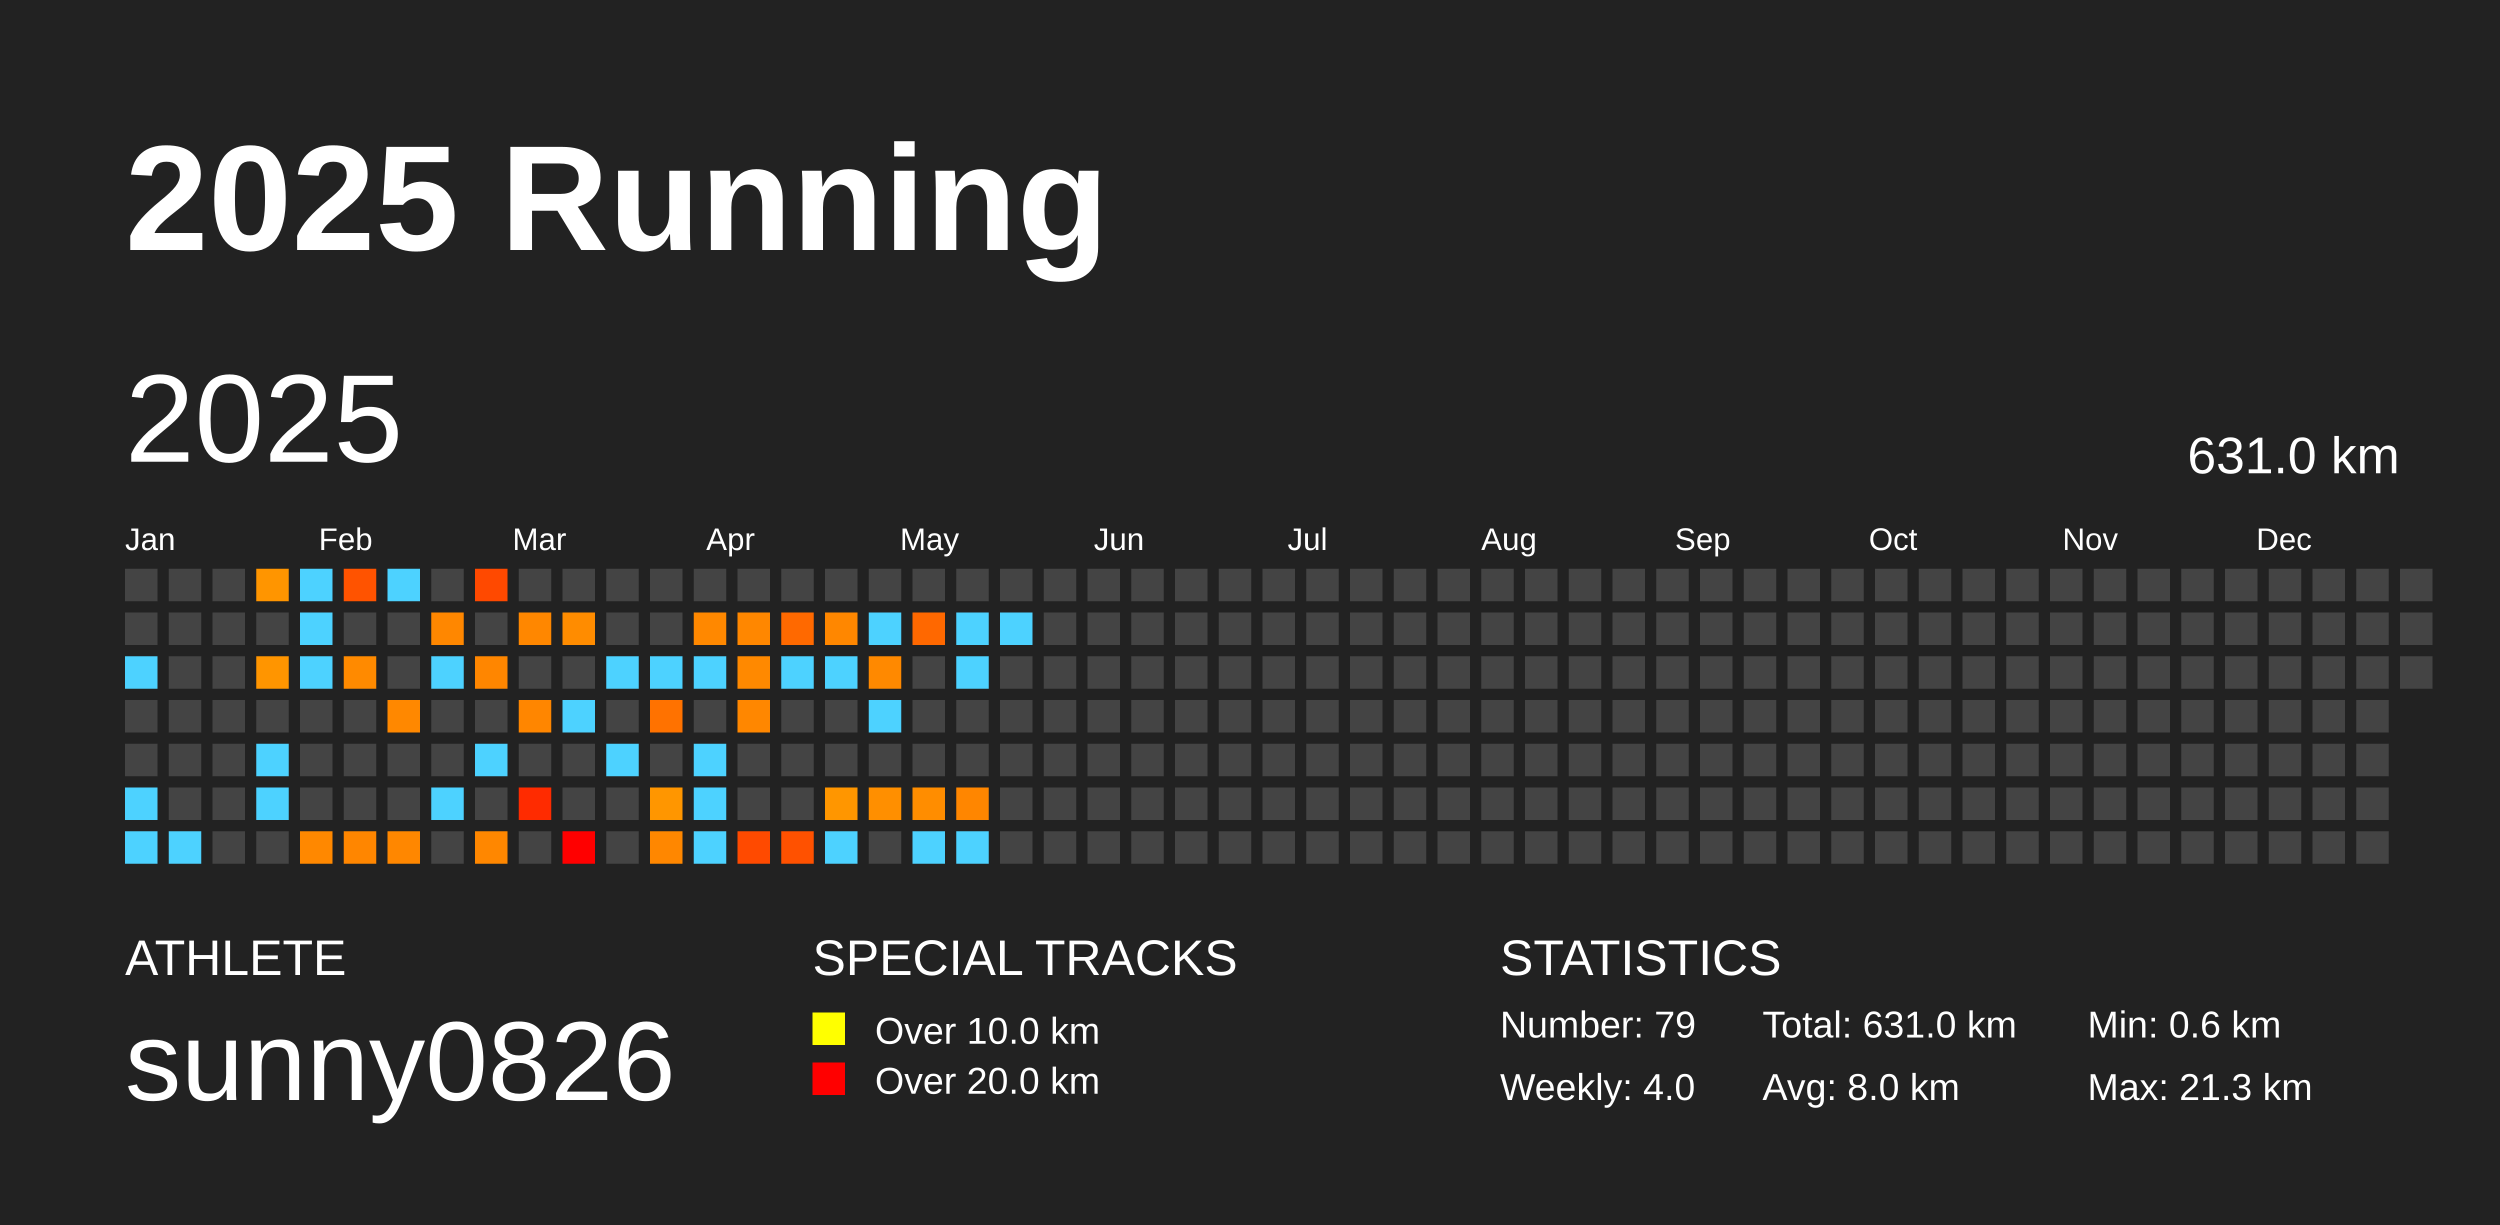
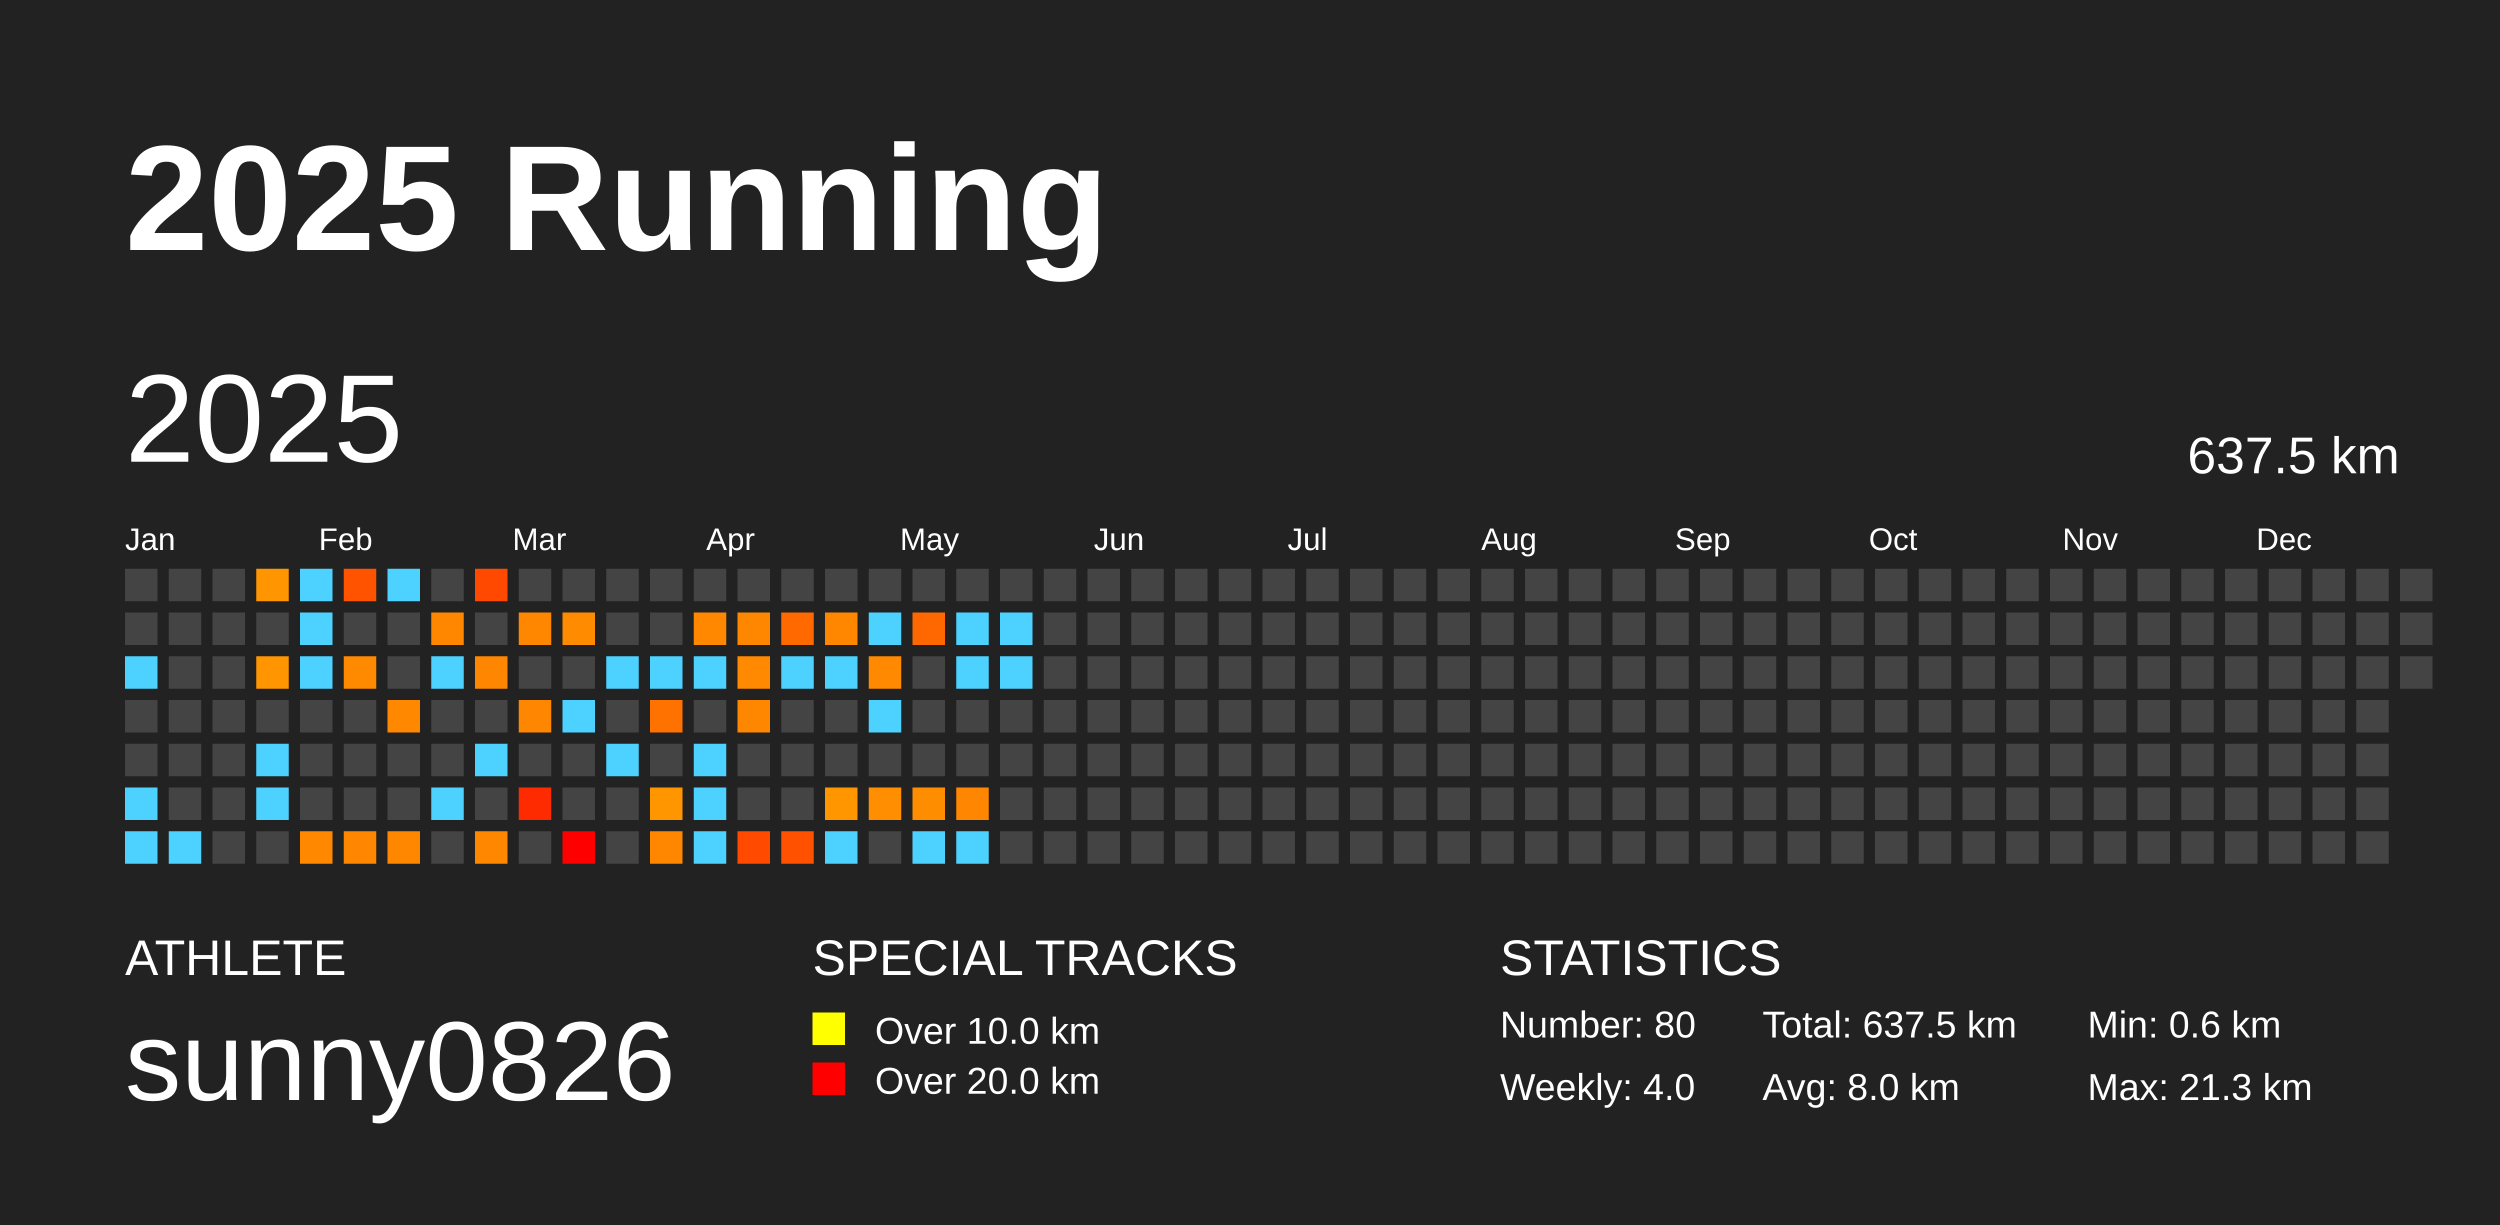
<svg xmlns="http://www.w3.org/2000/svg" baseProfile="full" height="98mm" version="1.1" viewBox="0,0,200,98" width="200mm">
  <defs />
  <rect fill="#222222" height="98" width="200" x="0" y="0" />
  <text fill="#FFFFFF" style="font-size:12px; font-family:Arial; font-weight:bold;" x="10" y="20">2025 Running</text>
  <text fill="#FFFFFF" style="font-size:4px; font-family:Arial" x="10" y="78">ATHLETE</text>
  <text fill="#FFFFFF" style="font-size:9px; font-family:Arial" x="10" y="88">sunny0826</text>
  <text fill="#FFFFFF" style="font-size:4px; font-family:Arial" x="65" y="78">SPECIAL TRACKS</text>
  <rect fill="yellow" height="2.6" width="2.6" x="65" y="81" />
  <text fill="#FFFFFF" style="font-size:3px; font-family:Arial" x="70" y="83.5">Over 10.0 km</text>
  <rect fill="red" height="2.6" width="2.6" x="65" y="85" />
  <text fill="#FFFFFF" style="font-size:3px; font-family:Arial" x="70" y="87.5">Over 20.0 km</text>
  <text fill="#FFFFFF" style="font-size:4px; font-family:Arial" x="120" y="78">STATISTICS</text>
-   <text fill="#FFFFFF" style="font-size:3px; font-family:Arial" x="120" y="83">Number: 79</text>
+   <text fill="#FFFFFF" style="font-size:3px; font-family:Arial" x="120" y="83">Number: 80</text>
  <text fill="#FFFFFF" style="font-size:3px; font-family:Arial" x="120" y="88">Weekly: 4.0</text>
-   <text fill="#FFFFFF" style="font-size:3px; font-family:Arial" x="141" y="83">Total: 631.0 km</text>
+   <text fill="#FFFFFF" style="font-size:3px; font-family:Arial" x="141" y="83">Total: 637.5 km</text>
  <text fill="#FFFFFF" style="font-size:3px; font-family:Arial" x="141" y="88">Avg: 8.0 km</text>
  <text fill="#FFFFFF" style="font-size:3px; font-family:Arial" x="167" y="83">Min: 0.6 km</text>
  <text fill="#FFFFFF" style="font-size:3px; font-family:Arial" x="167" y="88">Max: 21.3 km</text>
  <text dominant-baseline="hanging" fill="#FFFFFF" style="font-size:10.0px; font-family:Arial;" x="10" y="30">2025</text>
-   <text dominant-baseline="hanging" fill="#FFFFFF" style="font-size:4.125px; font-family:Arial;" x="175" y="35">631.0 km</text>
+   <text dominant-baseline="hanging" fill="#FFFFFF" style="font-size:4.125px; font-family:Arial;" x="175" y="35">637.5 km</text>
  <text fill="#FFFFFF" style="font-size:2.5px; font-family:Arial" x="10.0" y="44">Jan</text>
  <text fill="#FFFFFF" style="font-size:2.5px; font-family:Arial" x="25.5" y="44">Feb</text>
  <text fill="#FFFFFF" style="font-size:2.5px; font-family:Arial" x="41.0" y="44">Mar</text>
  <text fill="#FFFFFF" style="font-size:2.5px; font-family:Arial" x="56.5" y="44">Apr</text>
  <text fill="#FFFFFF" style="font-size:2.5px; font-family:Arial" x="72.0" y="44">May</text>
  <text fill="#FFFFFF" style="font-size:2.5px; font-family:Arial" x="87.5" y="44">Jun</text>
  <text fill="#FFFFFF" style="font-size:2.5px; font-family:Arial" x="103.0" y="44">Jul</text>
  <text fill="#FFFFFF" style="font-size:2.5px; font-family:Arial" x="118.5" y="44">Aug</text>
  <text fill="#FFFFFF" style="font-size:2.5px; font-family:Arial" x="134.0" y="44">Sep</text>
  <text fill="#FFFFFF" style="font-size:2.5px; font-family:Arial" x="149.5" y="44">Oct</text>
  <text fill="#FFFFFF" style="font-size:2.5px; font-family:Arial" x="165.0" y="44">Nov</text>
  <text fill="#FFFFFF" style="font-size:2.5px; font-family:Arial" x="180.5" y="44">Dec</text>
  <rect fill="#444444" height="2.6" width="2.6" x="10.0" y="45.5" />
  <rect fill="#444444" height="2.6" width="2.6" x="10.0" y="49.0" />
  <rect fill="#4dd2ff" height="2.6" width="2.6" x="10.0" y="52.5" />
  <rect fill="#444444" height="2.6" width="2.6" x="10.0" y="56.0" />
  <rect fill="#444444" height="2.6" width="2.6" x="10.0" y="59.5" />
  <rect fill="#4dd2ff" height="2.6" width="2.6" x="10.0" y="63.0" />
  <rect fill="#4dd2ff" height="2.6" width="2.6" x="10.0" y="66.5" />
  <rect fill="#444444" height="2.6" width="2.6" x="13.5" y="45.5" />
  <rect fill="#444444" height="2.6" width="2.6" x="13.5" y="49.0" />
  <rect fill="#444444" height="2.6" width="2.6" x="13.5" y="52.5" />
  <rect fill="#444444" height="2.6" width="2.6" x="13.5" y="56.0" />
  <rect fill="#444444" height="2.6" width="2.6" x="13.5" y="59.5" />
  <rect fill="#444444" height="2.6" width="2.6" x="13.5" y="63.0" />
  <rect fill="#4dd2ff" height="2.6" width="2.6" x="13.5" y="66.5" />
  <rect fill="#444444" height="2.6" width="2.6" x="17.0" y="45.5" />
  <rect fill="#444444" height="2.6" width="2.6" x="17.0" y="49.0" />
  <rect fill="#444444" height="2.6" width="2.6" x="17.0" y="52.5" />
  <rect fill="#444444" height="2.6" width="2.6" x="17.0" y="56.0" />
  <rect fill="#444444" height="2.6" width="2.6" x="17.0" y="59.5" />
  <rect fill="#444444" height="2.6" width="2.6" x="17.0" y="63.0" />
  <rect fill="#444444" height="2.6" width="2.6" x="17.0" y="66.5" />
  <rect fill="#ff9500" height="2.6" width="2.6" x="20.5" y="45.5" />
  <rect fill="#444444" height="2.6" width="2.6" x="20.5" y="49.0" />
  <rect fill="#ff9500" height="2.6" width="2.6" x="20.5" y="52.5" />
  <rect fill="#444444" height="2.6" width="2.6" x="20.5" y="56.0" />
  <rect fill="#4dd2ff" height="2.6" width="2.6" x="20.5" y="59.5" />
  <rect fill="#4dd2ff" height="2.6" width="2.6" x="20.5" y="63.0" />
  <rect fill="#444444" height="2.6" width="2.6" x="20.5" y="66.5" />
  <rect fill="#4dd2ff" height="2.6" width="2.6" x="24.0" y="45.5" />
  <rect fill="#4dd2ff" height="2.6" width="2.6" x="24.0" y="49.0" />
  <rect fill="#4dd2ff" height="2.6" width="2.6" x="24.0" y="52.5" />
  <rect fill="#444444" height="2.6" width="2.6" x="24.0" y="56.0" />
  <rect fill="#444444" height="2.6" width="2.6" x="24.0" y="59.5" />
  <rect fill="#444444" height="2.6" width="2.6" x="24.0" y="63.0" />
  <rect fill="#ff8800" height="2.6" width="2.6" x="24.0" y="66.5" />
  <rect fill="#ff5300" height="2.6" width="2.6" x="27.5" y="45.5" />
  <rect fill="#444444" height="2.6" width="2.6" x="27.5" y="49.0" />
  <rect fill="#ff8a00" height="2.6" width="2.6" x="27.5" y="52.5" />
  <rect fill="#444444" height="2.6" width="2.6" x="27.5" y="56.0" />
  <rect fill="#444444" height="2.6" width="2.6" x="27.5" y="59.5" />
  <rect fill="#444444" height="2.6" width="2.6" x="27.5" y="63.0" />
  <rect fill="#ff8600" height="2.6" width="2.6" x="27.5" y="66.5" />
  <rect fill="#4dd2ff" height="2.6" width="2.6" x="31.0" y="45.5" />
  <rect fill="#444444" height="2.6" width="2.6" x="31.0" y="49.0" />
  <rect fill="#444444" height="2.6" width="2.6" x="31.0" y="52.5" />
  <rect fill="#ff8800" height="2.6" width="2.6" x="31.0" y="56.0" />
  <rect fill="#444444" height="2.6" width="2.6" x="31.0" y="59.5" />
  <rect fill="#444444" height="2.6" width="2.6" x="31.0" y="63.0" />
  <rect fill="#ff8700" height="2.6" width="2.6" x="31.0" y="66.5" />
  <rect fill="#444444" height="2.6" width="2.6" x="34.5" y="45.5" />
  <rect fill="#ff8700" height="2.6" width="2.6" x="34.5" y="49.0" />
  <rect fill="#4dd2ff" height="2.6" width="2.6" x="34.5" y="52.5" />
  <rect fill="#444444" height="2.6" width="2.6" x="34.5" y="56.0" />
  <rect fill="#444444" height="2.6" width="2.6" x="34.5" y="59.5" />
  <rect fill="#4dd2ff" height="2.6" width="2.6" x="34.5" y="63.0" />
  <rect fill="#444444" height="2.6" width="2.6" x="34.5" y="66.5" />
  <rect fill="#ff4900" height="2.6" width="2.6" x="38.0" y="45.5" />
  <rect fill="#444444" height="2.6" width="2.6" x="38.0" y="49.0" />
  <rect fill="#ff8600" height="2.6" width="2.6" x="38.0" y="52.5" />
  <rect fill="#444444" height="2.6" width="2.6" x="38.0" y="56.0" />
  <rect fill="#4dd2ff" height="2.6" width="2.6" x="38.0" y="59.5" />
  <rect fill="#444444" height="2.6" width="2.6" x="38.0" y="63.0" />
  <rect fill="#ff8700" height="2.6" width="2.6" x="38.0" y="66.5" />
  <rect fill="#444444" height="2.6" width="2.6" x="41.5" y="45.5" />
  <rect fill="#ff8700" height="2.6" width="2.6" x="41.5" y="49.0" />
  <rect fill="#444444" height="2.6" width="2.6" x="41.5" y="52.5" />
  <rect fill="#ff8600" height="2.6" width="2.6" x="41.5" y="56.0" />
  <rect fill="#444444" height="2.6" width="2.6" x="41.5" y="59.5" />
  <rect fill="#ff2b00" height="2.6" width="2.6" x="41.5" y="63.0" />
  <rect fill="#444444" height="2.6" width="2.6" x="41.5" y="66.5" />
  <rect fill="#444444" height="2.6" width="2.6" x="45.0" y="45.5" />
  <rect fill="#ff8c00" height="2.6" width="2.6" x="45.0" y="49.0" />
  <rect fill="#444444" height="2.6" width="2.6" x="45.0" y="52.5" />
  <rect fill="#4dd2ff" height="2.6" width="2.6" x="45.0" y="56.0" />
  <rect fill="#444444" height="2.6" width="2.6" x="45.0" y="59.5" />
  <rect fill="#444444" height="2.6" width="2.6" x="45.0" y="63.0" />
  <rect fill="red" height="2.6" width="2.6" x="45.0" y="66.5" />
  <rect fill="#444444" height="2.6" width="2.6" x="48.5" y="45.5" />
  <rect fill="#444444" height="2.6" width="2.6" x="48.5" y="49.0" />
  <rect fill="#4dd2ff" height="2.6" width="2.6" x="48.5" y="52.5" />
  <rect fill="#444444" height="2.6" width="2.6" x="48.5" y="56.0" />
  <rect fill="#4dd2ff" height="2.6" width="2.6" x="48.5" y="59.5" />
  <rect fill="#444444" height="2.6" width="2.6" x="48.5" y="63.0" />
  <rect fill="#444444" height="2.6" width="2.6" x="48.5" y="66.5" />
  <rect fill="#444444" height="2.6" width="2.6" x="52.0" y="45.5" />
  <rect fill="#444444" height="2.6" width="2.6" x="52.0" y="49.0" />
  <rect fill="#4dd2ff" height="2.6" width="2.6" x="52.0" y="52.5" />
  <rect fill="#ff7200" height="2.6" width="2.6" x="52.0" y="56.0" />
  <rect fill="#444444" height="2.6" width="2.6" x="52.0" y="59.5" />
  <rect fill="#ff9600" height="2.6" width="2.6" x="52.0" y="63.0" />
  <rect fill="#ff8700" height="2.6" width="2.6" x="52.0" y="66.5" />
  <rect fill="#444444" height="2.6" width="2.6" x="55.5" y="45.5" />
  <rect fill="#ff8800" height="2.6" width="2.6" x="55.5" y="49.0" />
  <rect fill="#4dd2ff" height="2.6" width="2.6" x="55.5" y="52.5" />
  <rect fill="#444444" height="2.6" width="2.6" x="55.5" y="56.0" />
  <rect fill="#4dd2ff" height="2.6" width="2.6" x="55.5" y="59.5" />
  <rect fill="#4dd2ff" height="2.6" width="2.6" x="55.5" y="63.0" />
  <rect fill="#4dd2ff" height="2.6" width="2.6" x="55.5" y="66.5" />
  <rect fill="#444444" height="2.6" width="2.6" x="59.0" y="45.5" />
  <rect fill="#ff8700" height="2.6" width="2.6" x="59.0" y="49.0" />
  <rect fill="#ff8900" height="2.6" width="2.6" x="59.0" y="52.5" />
  <rect fill="#ff8700" height="2.6" width="2.6" x="59.0" y="56.0" />
  <rect fill="#444444" height="2.6" width="2.6" x="59.0" y="59.5" />
  <rect fill="#444444" height="2.6" width="2.6" x="59.0" y="63.0" />
  <rect fill="#ff4a00" height="2.6" width="2.6" x="59.0" y="66.5" />
  <rect fill="#444444" height="2.6" width="2.6" x="62.5" y="45.5" />
  <rect fill="#ff6900" height="2.6" width="2.6" x="62.5" y="49.0" />
  <rect fill="#4dd2ff" height="2.6" width="2.6" x="62.5" y="52.5" />
  <rect fill="#444444" height="2.6" width="2.6" x="62.5" y="56.0" />
  <rect fill="#444444" height="2.6" width="2.6" x="62.5" y="59.5" />
  <rect fill="#444444" height="2.6" width="2.6" x="62.5" y="63.0" />
  <rect fill="#ff5100" height="2.6" width="2.6" x="62.5" y="66.5" />
  <rect fill="#444444" height="2.6" width="2.6" x="66.0" y="45.5" />
  <rect fill="#ff8700" height="2.6" width="2.6" x="66.0" y="49.0" />
  <rect fill="#4dd2ff" height="2.6" width="2.6" x="66.0" y="52.5" />
  <rect fill="#444444" height="2.6" width="2.6" x="66.0" y="56.0" />
  <rect fill="#444444" height="2.6" width="2.6" x="66.0" y="59.5" />
  <rect fill="#ff9600" height="2.6" width="2.6" x="66.0" y="63.0" />
  <rect fill="#4dd2ff" height="2.6" width="2.6" x="66.0" y="66.5" />
  <rect fill="#444444" height="2.6" width="2.6" x="69.5" y="45.5" />
  <rect fill="#4dd2ff" height="2.6" width="2.6" x="69.5" y="49.0" />
  <rect fill="#ff8900" height="2.6" width="2.6" x="69.5" y="52.5" />
  <rect fill="#4dd2ff" height="2.6" width="2.6" x="69.5" y="56.0" />
  <rect fill="#444444" height="2.6" width="2.6" x="69.5" y="59.5" />
  <rect fill="#ff8f00" height="2.6" width="2.6" x="69.5" y="63.0" />
  <rect fill="#444444" height="2.6" width="2.6" x="69.5" y="66.5" />
  <rect fill="#444444" height="2.6" width="2.6" x="73.0" y="45.5" />
  <rect fill="#ff6800" height="2.6" width="2.6" x="73.0" y="49.0" />
  <rect fill="#444444" height="2.6" width="2.6" x="73.0" y="52.5" />
  <rect fill="#444444" height="2.6" width="2.6" x="73.0" y="56.0" />
  <rect fill="#444444" height="2.6" width="2.6" x="73.0" y="59.5" />
  <rect fill="#ff8d00" height="2.6" width="2.6" x="73.0" y="63.0" />
  <rect fill="#4dd2ff" height="2.6" width="2.6" x="73.0" y="66.5" />
  <rect fill="#444444" height="2.6" width="2.6" x="76.5" y="45.5" />
  <rect fill="#4dd2ff" height="2.6" width="2.6" x="76.5" y="49.0" />
  <rect fill="#4dd2ff" height="2.6" width="2.6" x="76.5" y="52.5" />
  <rect fill="#444444" height="2.6" width="2.6" x="76.5" y="56.0" />
  <rect fill="#444444" height="2.6" width="2.6" x="76.5" y="59.5" />
  <rect fill="#ff8600" height="2.6" width="2.6" x="76.5" y="63.0" />
  <rect fill="#4dd2ff" height="2.6" width="2.6" x="76.5" y="66.5" />
  <rect fill="#444444" height="2.6" width="2.6" x="80.0" y="45.5" />
  <rect fill="#4dd2ff" height="2.6" width="2.6" x="80.0" y="49.0" />
-   <rect fill="#444444" height="2.6" width="2.6" x="80.0" y="52.5" />
+   <rect fill="#4dd2ff" height="2.6" width="2.6" x="80.0" y="52.5" />
  <rect fill="#444444" height="2.6" width="2.6" x="80.0" y="56.0" />
  <rect fill="#444444" height="2.6" width="2.6" x="80.0" y="59.5" />
  <rect fill="#444444" height="2.6" width="2.6" x="80.0" y="63.0" />
  <rect fill="#444444" height="2.6" width="2.6" x="80.0" y="66.5" />
  <rect fill="#444444" height="2.6" width="2.6" x="83.5" y="45.5" />
  <rect fill="#444444" height="2.6" width="2.6" x="83.5" y="49.0" />
  <rect fill="#444444" height="2.6" width="2.6" x="83.5" y="52.5" />
  <rect fill="#444444" height="2.6" width="2.6" x="83.5" y="56.0" />
  <rect fill="#444444" height="2.6" width="2.6" x="83.5" y="59.5" />
  <rect fill="#444444" height="2.6" width="2.6" x="83.5" y="63.0" />
  <rect fill="#444444" height="2.6" width="2.6" x="83.5" y="66.5" />
  <rect fill="#444444" height="2.6" width="2.6" x="87.0" y="45.5" />
  <rect fill="#444444" height="2.6" width="2.6" x="87.0" y="49.0" />
  <rect fill="#444444" height="2.6" width="2.6" x="87.0" y="52.5" />
  <rect fill="#444444" height="2.6" width="2.6" x="87.0" y="56.0" />
  <rect fill="#444444" height="2.6" width="2.6" x="87.0" y="59.5" />
  <rect fill="#444444" height="2.6" width="2.6" x="87.0" y="63.0" />
  <rect fill="#444444" height="2.6" width="2.6" x="87.0" y="66.5" />
  <rect fill="#444444" height="2.6" width="2.6" x="90.5" y="45.5" />
  <rect fill="#444444" height="2.6" width="2.6" x="90.5" y="49.0" />
  <rect fill="#444444" height="2.6" width="2.6" x="90.5" y="52.5" />
  <rect fill="#444444" height="2.6" width="2.6" x="90.5" y="56.0" />
  <rect fill="#444444" height="2.6" width="2.6" x="90.5" y="59.5" />
  <rect fill="#444444" height="2.6" width="2.6" x="90.5" y="63.0" />
  <rect fill="#444444" height="2.6" width="2.6" x="90.5" y="66.5" />
  <rect fill="#444444" height="2.6" width="2.6" x="94.0" y="45.5" />
  <rect fill="#444444" height="2.6" width="2.6" x="94.0" y="49.0" />
  <rect fill="#444444" height="2.6" width="2.6" x="94.0" y="52.5" />
  <rect fill="#444444" height="2.6" width="2.6" x="94.0" y="56.0" />
  <rect fill="#444444" height="2.6" width="2.6" x="94.0" y="59.5" />
  <rect fill="#444444" height="2.6" width="2.6" x="94.0" y="63.0" />
  <rect fill="#444444" height="2.6" width="2.6" x="94.0" y="66.5" />
  <rect fill="#444444" height="2.6" width="2.6" x="97.5" y="45.5" />
  <rect fill="#444444" height="2.6" width="2.6" x="97.5" y="49.0" />
  <rect fill="#444444" height="2.6" width="2.6" x="97.5" y="52.5" />
  <rect fill="#444444" height="2.6" width="2.6" x="97.5" y="56.0" />
  <rect fill="#444444" height="2.6" width="2.6" x="97.5" y="59.5" />
  <rect fill="#444444" height="2.6" width="2.6" x="97.5" y="63.0" />
  <rect fill="#444444" height="2.6" width="2.6" x="97.5" y="66.5" />
  <rect fill="#444444" height="2.6" width="2.6" x="101.0" y="45.5" />
  <rect fill="#444444" height="2.6" width="2.6" x="101.0" y="49.0" />
  <rect fill="#444444" height="2.6" width="2.6" x="101.0" y="52.5" />
  <rect fill="#444444" height="2.6" width="2.6" x="101.0" y="56.0" />
  <rect fill="#444444" height="2.6" width="2.6" x="101.0" y="59.5" />
  <rect fill="#444444" height="2.6" width="2.6" x="101.0" y="63.0" />
  <rect fill="#444444" height="2.6" width="2.6" x="101.0" y="66.5" />
  <rect fill="#444444" height="2.6" width="2.6" x="104.5" y="45.5" />
  <rect fill="#444444" height="2.6" width="2.6" x="104.5" y="49.0" />
  <rect fill="#444444" height="2.6" width="2.6" x="104.5" y="52.5" />
  <rect fill="#444444" height="2.6" width="2.6" x="104.5" y="56.0" />
  <rect fill="#444444" height="2.6" width="2.6" x="104.5" y="59.5" />
  <rect fill="#444444" height="2.6" width="2.6" x="104.5" y="63.0" />
  <rect fill="#444444" height="2.6" width="2.6" x="104.5" y="66.5" />
  <rect fill="#444444" height="2.6" width="2.6" x="108.0" y="45.5" />
  <rect fill="#444444" height="2.6" width="2.6" x="108.0" y="49.0" />
  <rect fill="#444444" height="2.6" width="2.6" x="108.0" y="52.5" />
  <rect fill="#444444" height="2.6" width="2.6" x="108.0" y="56.0" />
  <rect fill="#444444" height="2.6" width="2.6" x="108.0" y="59.5" />
  <rect fill="#444444" height="2.6" width="2.6" x="108.0" y="63.0" />
  <rect fill="#444444" height="2.6" width="2.6" x="108.0" y="66.5" />
  <rect fill="#444444" height="2.6" width="2.6" x="111.5" y="45.5" />
  <rect fill="#444444" height="2.6" width="2.6" x="111.5" y="49.0" />
  <rect fill="#444444" height="2.6" width="2.6" x="111.5" y="52.5" />
  <rect fill="#444444" height="2.6" width="2.6" x="111.5" y="56.0" />
  <rect fill="#444444" height="2.6" width="2.6" x="111.5" y="59.5" />
  <rect fill="#444444" height="2.6" width="2.6" x="111.5" y="63.0" />
  <rect fill="#444444" height="2.6" width="2.6" x="111.5" y="66.5" />
  <rect fill="#444444" height="2.6" width="2.6" x="115.0" y="45.5" />
  <rect fill="#444444" height="2.6" width="2.6" x="115.0" y="49.0" />
  <rect fill="#444444" height="2.6" width="2.6" x="115.0" y="52.5" />
  <rect fill="#444444" height="2.6" width="2.6" x="115.0" y="56.0" />
  <rect fill="#444444" height="2.6" width="2.6" x="115.0" y="59.5" />
  <rect fill="#444444" height="2.6" width="2.6" x="115.0" y="63.0" />
  <rect fill="#444444" height="2.6" width="2.6" x="115.0" y="66.5" />
  <rect fill="#444444" height="2.6" width="2.6" x="118.5" y="45.5" />
  <rect fill="#444444" height="2.6" width="2.6" x="118.5" y="49.0" />
  <rect fill="#444444" height="2.6" width="2.6" x="118.5" y="52.5" />
  <rect fill="#444444" height="2.6" width="2.6" x="118.5" y="56.0" />
  <rect fill="#444444" height="2.6" width="2.6" x="118.5" y="59.5" />
  <rect fill="#444444" height="2.6" width="2.6" x="118.5" y="63.0" />
  <rect fill="#444444" height="2.6" width="2.6" x="118.5" y="66.5" />
  <rect fill="#444444" height="2.6" width="2.6" x="122.0" y="45.5" />
  <rect fill="#444444" height="2.6" width="2.6" x="122.0" y="49.0" />
  <rect fill="#444444" height="2.6" width="2.6" x="122.0" y="52.5" />
  <rect fill="#444444" height="2.6" width="2.6" x="122.0" y="56.0" />
  <rect fill="#444444" height="2.6" width="2.6" x="122.0" y="59.5" />
  <rect fill="#444444" height="2.6" width="2.6" x="122.0" y="63.0" />
  <rect fill="#444444" height="2.6" width="2.6" x="122.0" y="66.5" />
  <rect fill="#444444" height="2.6" width="2.6" x="125.5" y="45.5" />
  <rect fill="#444444" height="2.6" width="2.6" x="125.5" y="49.0" />
  <rect fill="#444444" height="2.6" width="2.6" x="125.5" y="52.5" />
  <rect fill="#444444" height="2.6" width="2.6" x="125.5" y="56.0" />
  <rect fill="#444444" height="2.6" width="2.6" x="125.5" y="59.5" />
  <rect fill="#444444" height="2.6" width="2.6" x="125.5" y="63.0" />
  <rect fill="#444444" height="2.6" width="2.6" x="125.5" y="66.5" />
  <rect fill="#444444" height="2.6" width="2.6" x="129.0" y="45.5" />
  <rect fill="#444444" height="2.6" width="2.6" x="129.0" y="49.0" />
  <rect fill="#444444" height="2.6" width="2.6" x="129.0" y="52.5" />
  <rect fill="#444444" height="2.6" width="2.6" x="129.0" y="56.0" />
  <rect fill="#444444" height="2.6" width="2.6" x="129.0" y="59.5" />
  <rect fill="#444444" height="2.6" width="2.6" x="129.0" y="63.0" />
  <rect fill="#444444" height="2.6" width="2.6" x="129.0" y="66.5" />
  <rect fill="#444444" height="2.6" width="2.6" x="132.5" y="45.5" />
  <rect fill="#444444" height="2.6" width="2.6" x="132.5" y="49.0" />
  <rect fill="#444444" height="2.6" width="2.6" x="132.5" y="52.5" />
  <rect fill="#444444" height="2.6" width="2.6" x="132.5" y="56.0" />
  <rect fill="#444444" height="2.6" width="2.6" x="132.5" y="59.5" />
  <rect fill="#444444" height="2.6" width="2.6" x="132.5" y="63.0" />
  <rect fill="#444444" height="2.6" width="2.6" x="132.5" y="66.5" />
  <rect fill="#444444" height="2.6" width="2.6" x="136.0" y="45.5" />
  <rect fill="#444444" height="2.6" width="2.6" x="136.0" y="49.0" />
  <rect fill="#444444" height="2.6" width="2.6" x="136.0" y="52.5" />
  <rect fill="#444444" height="2.6" width="2.6" x="136.0" y="56.0" />
  <rect fill="#444444" height="2.6" width="2.6" x="136.0" y="59.5" />
  <rect fill="#444444" height="2.6" width="2.6" x="136.0" y="63.0" />
  <rect fill="#444444" height="2.6" width="2.6" x="136.0" y="66.5" />
  <rect fill="#444444" height="2.6" width="2.6" x="139.5" y="45.5" />
  <rect fill="#444444" height="2.6" width="2.6" x="139.5" y="49.0" />
  <rect fill="#444444" height="2.6" width="2.6" x="139.5" y="52.5" />
  <rect fill="#444444" height="2.6" width="2.6" x="139.5" y="56.0" />
  <rect fill="#444444" height="2.6" width="2.6" x="139.5" y="59.5" />
  <rect fill="#444444" height="2.6" width="2.6" x="139.5" y="63.0" />
  <rect fill="#444444" height="2.6" width="2.6" x="139.5" y="66.5" />
  <rect fill="#444444" height="2.6" width="2.6" x="143.0" y="45.5" />
  <rect fill="#444444" height="2.6" width="2.6" x="143.0" y="49.0" />
  <rect fill="#444444" height="2.6" width="2.6" x="143.0" y="52.5" />
  <rect fill="#444444" height="2.6" width="2.6" x="143.0" y="56.0" />
  <rect fill="#444444" height="2.6" width="2.6" x="143.0" y="59.5" />
  <rect fill="#444444" height="2.6" width="2.6" x="143.0" y="63.0" />
  <rect fill="#444444" height="2.6" width="2.6" x="143.0" y="66.5" />
  <rect fill="#444444" height="2.6" width="2.6" x="146.5" y="45.5" />
  <rect fill="#444444" height="2.6" width="2.6" x="146.5" y="49.0" />
  <rect fill="#444444" height="2.6" width="2.6" x="146.5" y="52.5" />
  <rect fill="#444444" height="2.6" width="2.6" x="146.5" y="56.0" />
  <rect fill="#444444" height="2.6" width="2.6" x="146.5" y="59.5" />
  <rect fill="#444444" height="2.6" width="2.6" x="146.5" y="63.0" />
  <rect fill="#444444" height="2.6" width="2.6" x="146.5" y="66.5" />
  <rect fill="#444444" height="2.6" width="2.6" x="150.0" y="45.5" />
  <rect fill="#444444" height="2.6" width="2.6" x="150.0" y="49.0" />
  <rect fill="#444444" height="2.6" width="2.6" x="150.0" y="52.5" />
  <rect fill="#444444" height="2.6" width="2.6" x="150.0" y="56.0" />
  <rect fill="#444444" height="2.6" width="2.6" x="150.0" y="59.5" />
  <rect fill="#444444" height="2.6" width="2.6" x="150.0" y="63.0" />
  <rect fill="#444444" height="2.6" width="2.6" x="150.0" y="66.5" />
  <rect fill="#444444" height="2.6" width="2.6" x="153.5" y="45.5" />
  <rect fill="#444444" height="2.6" width="2.6" x="153.5" y="49.0" />
  <rect fill="#444444" height="2.6" width="2.6" x="153.5" y="52.5" />
  <rect fill="#444444" height="2.6" width="2.6" x="153.5" y="56.0" />
  <rect fill="#444444" height="2.6" width="2.6" x="153.5" y="59.5" />
  <rect fill="#444444" height="2.6" width="2.6" x="153.5" y="63.0" />
  <rect fill="#444444" height="2.6" width="2.6" x="153.5" y="66.5" />
  <rect fill="#444444" height="2.6" width="2.6" x="157.0" y="45.5" />
  <rect fill="#444444" height="2.6" width="2.6" x="157.0" y="49.0" />
  <rect fill="#444444" height="2.6" width="2.6" x="157.0" y="52.5" />
  <rect fill="#444444" height="2.6" width="2.6" x="157.0" y="56.0" />
  <rect fill="#444444" height="2.6" width="2.6" x="157.0" y="59.5" />
  <rect fill="#444444" height="2.6" width="2.6" x="157.0" y="63.0" />
  <rect fill="#444444" height="2.6" width="2.6" x="157.0" y="66.5" />
  <rect fill="#444444" height="2.6" width="2.6" x="160.5" y="45.5" />
  <rect fill="#444444" height="2.6" width="2.6" x="160.5" y="49.0" />
  <rect fill="#444444" height="2.6" width="2.6" x="160.5" y="52.5" />
  <rect fill="#444444" height="2.6" width="2.6" x="160.5" y="56.0" />
  <rect fill="#444444" height="2.6" width="2.6" x="160.5" y="59.5" />
  <rect fill="#444444" height="2.6" width="2.6" x="160.5" y="63.0" />
  <rect fill="#444444" height="2.6" width="2.6" x="160.5" y="66.5" />
  <rect fill="#444444" height="2.6" width="2.6" x="164.0" y="45.5" />
  <rect fill="#444444" height="2.6" width="2.6" x="164.0" y="49.0" />
  <rect fill="#444444" height="2.6" width="2.6" x="164.0" y="52.5" />
  <rect fill="#444444" height="2.6" width="2.6" x="164.0" y="56.0" />
  <rect fill="#444444" height="2.6" width="2.6" x="164.0" y="59.5" />
  <rect fill="#444444" height="2.6" width="2.6" x="164.0" y="63.0" />
  <rect fill="#444444" height="2.6" width="2.6" x="164.0" y="66.5" />
  <rect fill="#444444" height="2.6" width="2.6" x="167.5" y="45.5" />
  <rect fill="#444444" height="2.6" width="2.6" x="167.5" y="49.0" />
  <rect fill="#444444" height="2.6" width="2.6" x="167.5" y="52.5" />
  <rect fill="#444444" height="2.6" width="2.6" x="167.5" y="56.0" />
  <rect fill="#444444" height="2.6" width="2.6" x="167.5" y="59.5" />
  <rect fill="#444444" height="2.6" width="2.6" x="167.5" y="63.0" />
  <rect fill="#444444" height="2.6" width="2.6" x="167.5" y="66.5" />
  <rect fill="#444444" height="2.6" width="2.6" x="171.0" y="45.5" />
  <rect fill="#444444" height="2.6" width="2.6" x="171.0" y="49.0" />
  <rect fill="#444444" height="2.6" width="2.6" x="171.0" y="52.5" />
  <rect fill="#444444" height="2.6" width="2.6" x="171.0" y="56.0" />
  <rect fill="#444444" height="2.6" width="2.6" x="171.0" y="59.5" />
  <rect fill="#444444" height="2.6" width="2.6" x="171.0" y="63.0" />
  <rect fill="#444444" height="2.6" width="2.6" x="171.0" y="66.5" />
  <rect fill="#444444" height="2.6" width="2.6" x="174.5" y="45.5" />
  <rect fill="#444444" height="2.6" width="2.6" x="174.5" y="49.0" />
  <rect fill="#444444" height="2.6" width="2.6" x="174.5" y="52.5" />
  <rect fill="#444444" height="2.6" width="2.6" x="174.5" y="56.0" />
  <rect fill="#444444" height="2.6" width="2.6" x="174.5" y="59.5" />
  <rect fill="#444444" height="2.6" width="2.6" x="174.5" y="63.0" />
  <rect fill="#444444" height="2.6" width="2.6" x="174.5" y="66.5" />
  <rect fill="#444444" height="2.6" width="2.6" x="178.0" y="45.5" />
  <rect fill="#444444" height="2.6" width="2.6" x="178.0" y="49.0" />
  <rect fill="#444444" height="2.6" width="2.6" x="178.0" y="52.5" />
  <rect fill="#444444" height="2.6" width="2.6" x="178.0" y="56.0" />
  <rect fill="#444444" height="2.6" width="2.6" x="178.0" y="59.5" />
  <rect fill="#444444" height="2.6" width="2.6" x="178.0" y="63.0" />
  <rect fill="#444444" height="2.6" width="2.6" x="178.0" y="66.5" />
  <rect fill="#444444" height="2.6" width="2.6" x="181.5" y="45.5" />
  <rect fill="#444444" height="2.6" width="2.6" x="181.5" y="49.0" />
  <rect fill="#444444" height="2.6" width="2.6" x="181.5" y="52.5" />
  <rect fill="#444444" height="2.6" width="2.6" x="181.5" y="56.0" />
  <rect fill="#444444" height="2.6" width="2.6" x="181.5" y="59.5" />
  <rect fill="#444444" height="2.6" width="2.6" x="181.5" y="63.0" />
  <rect fill="#444444" height="2.6" width="2.6" x="181.5" y="66.5" />
  <rect fill="#444444" height="2.6" width="2.6" x="185.0" y="45.5" />
  <rect fill="#444444" height="2.6" width="2.6" x="185.0" y="49.0" />
  <rect fill="#444444" height="2.6" width="2.6" x="185.0" y="52.5" />
  <rect fill="#444444" height="2.6" width="2.6" x="185.0" y="56.0" />
  <rect fill="#444444" height="2.6" width="2.6" x="185.0" y="59.5" />
  <rect fill="#444444" height="2.6" width="2.6" x="185.0" y="63.0" />
  <rect fill="#444444" height="2.6" width="2.6" x="185.0" y="66.5" />
  <rect fill="#444444" height="2.6" width="2.6" x="188.5" y="45.5" />
  <rect fill="#444444" height="2.6" width="2.6" x="188.5" y="49.0" />
  <rect fill="#444444" height="2.6" width="2.6" x="188.5" y="52.5" />
  <rect fill="#444444" height="2.6" width="2.6" x="188.5" y="56.0" />
  <rect fill="#444444" height="2.6" width="2.6" x="188.5" y="59.5" />
  <rect fill="#444444" height="2.6" width="2.6" x="188.5" y="63.0" />
  <rect fill="#444444" height="2.6" width="2.6" x="188.5" y="66.5" />
  <rect fill="#444444" height="2.6" width="2.6" x="192.0" y="45.5" />
  <rect fill="#444444" height="2.6" width="2.6" x="192.0" y="49.0" />
  <rect fill="#444444" height="2.6" width="2.6" x="192.0" y="52.5" />
</svg>
